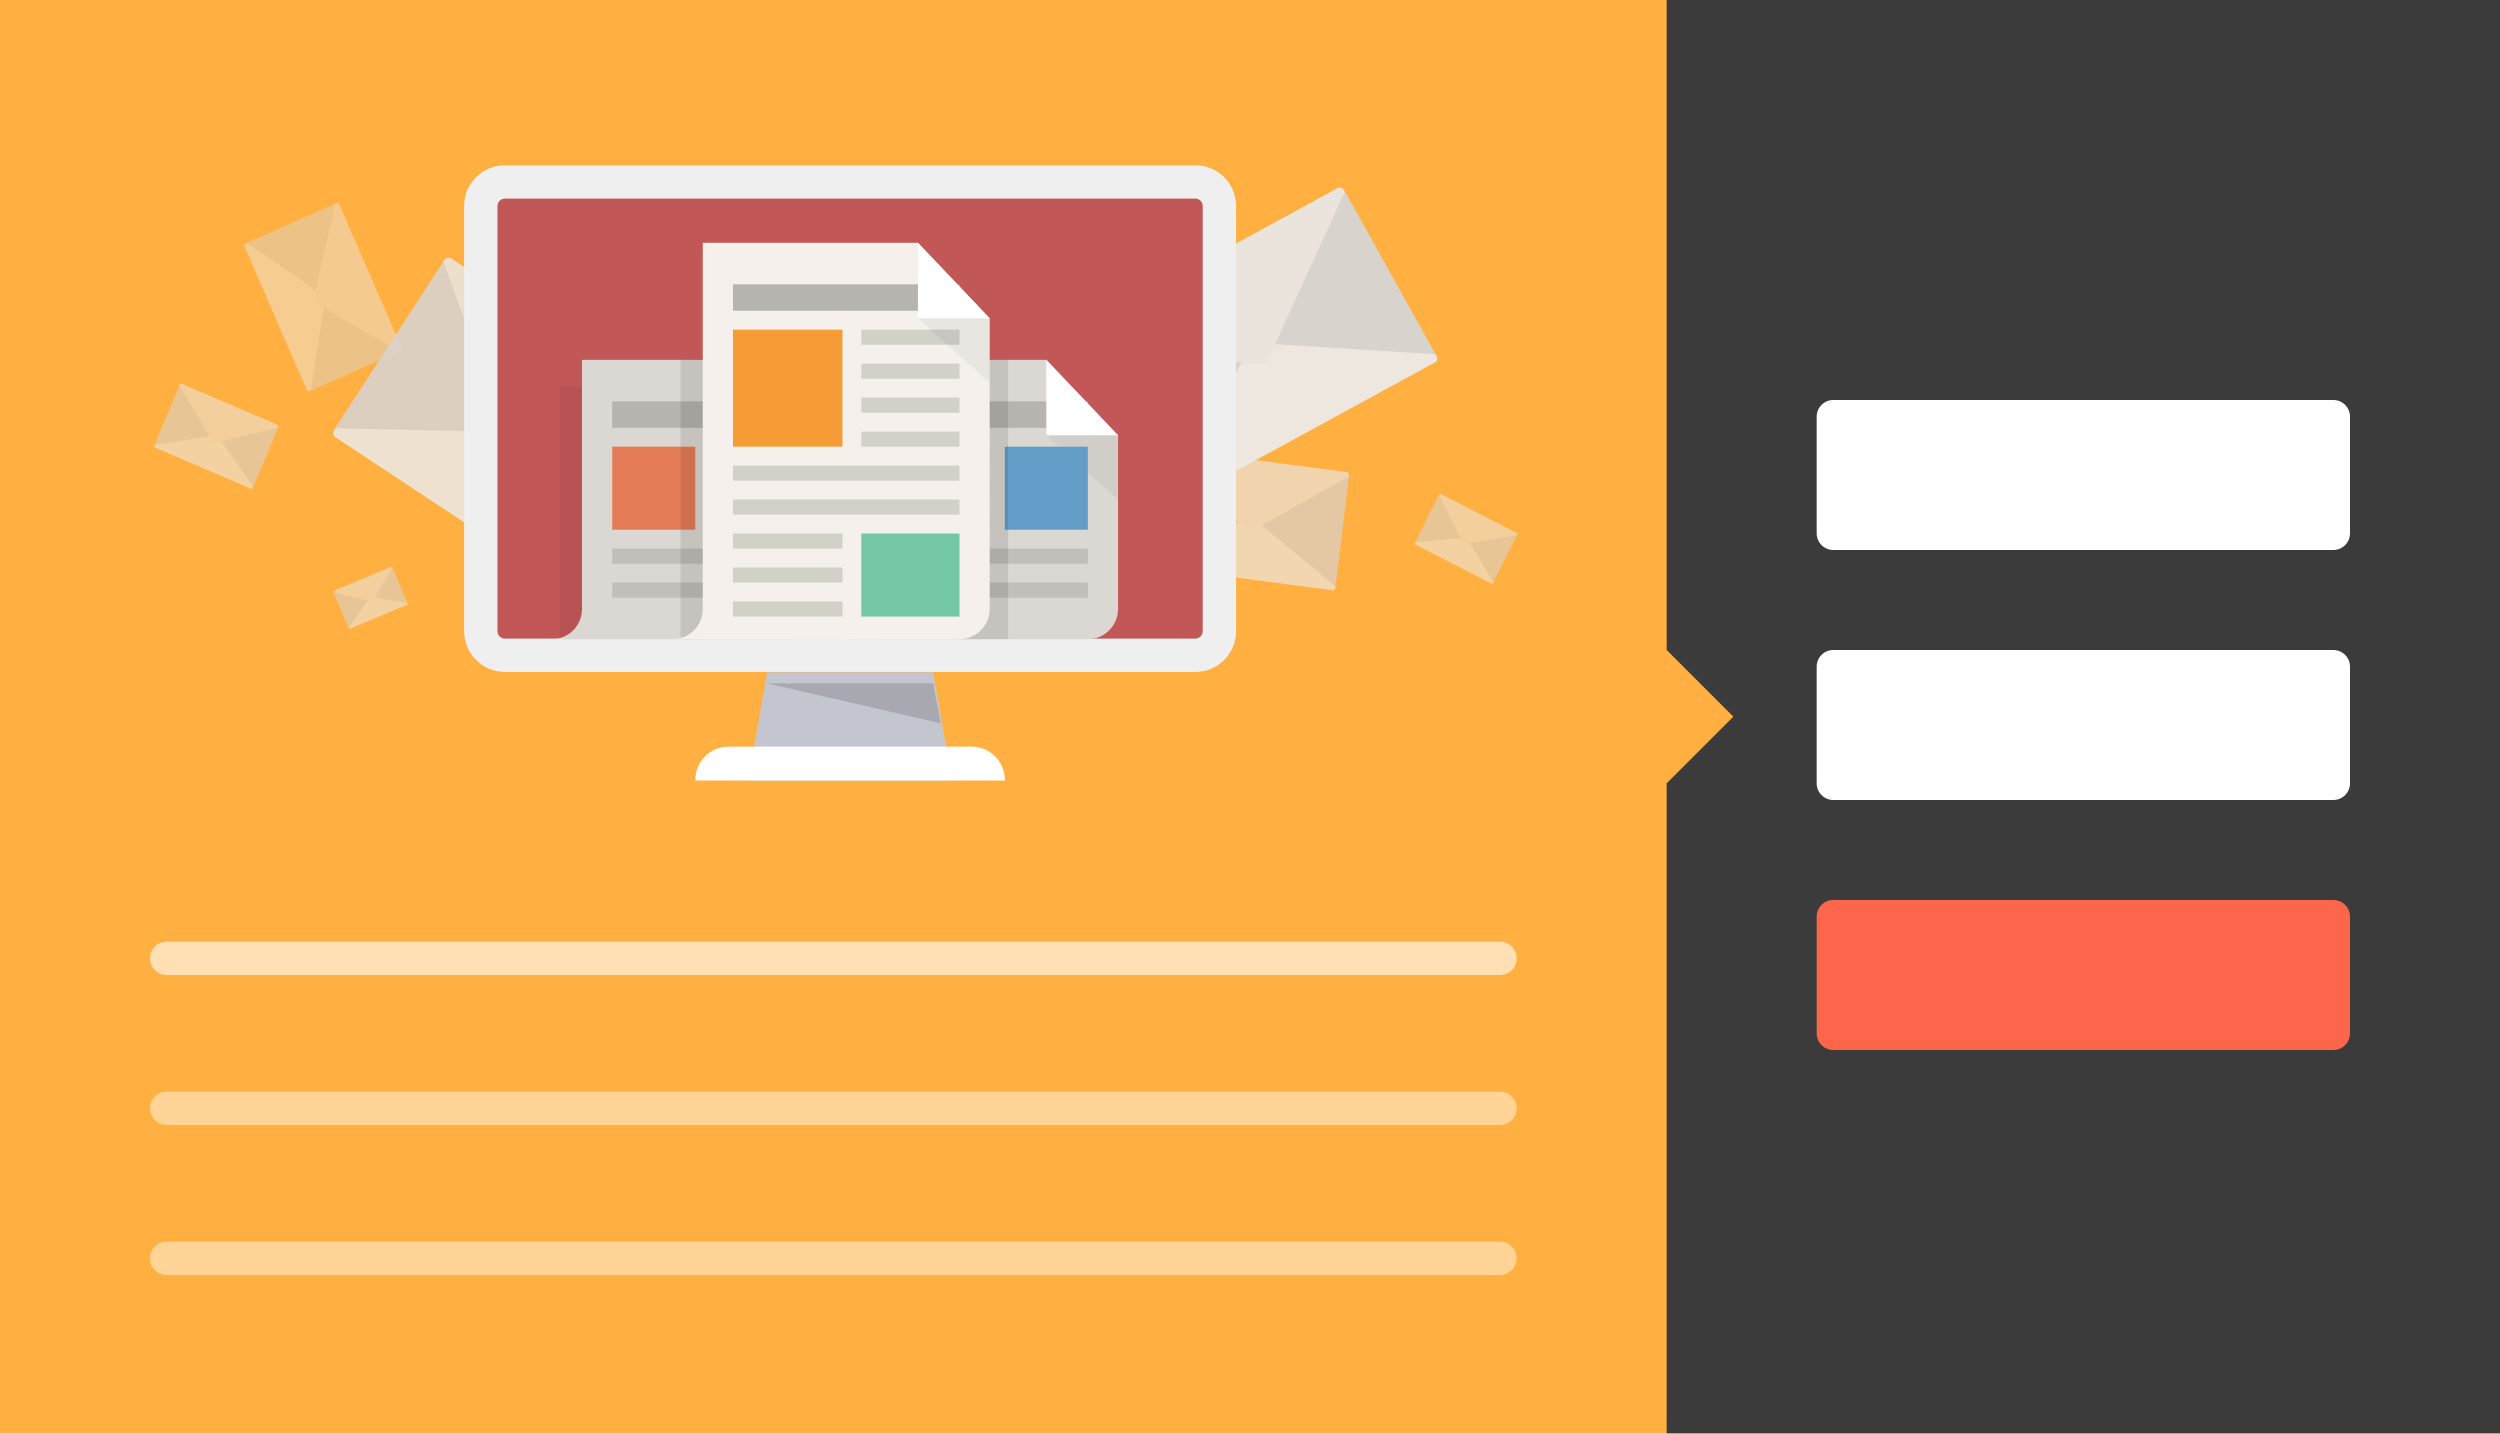
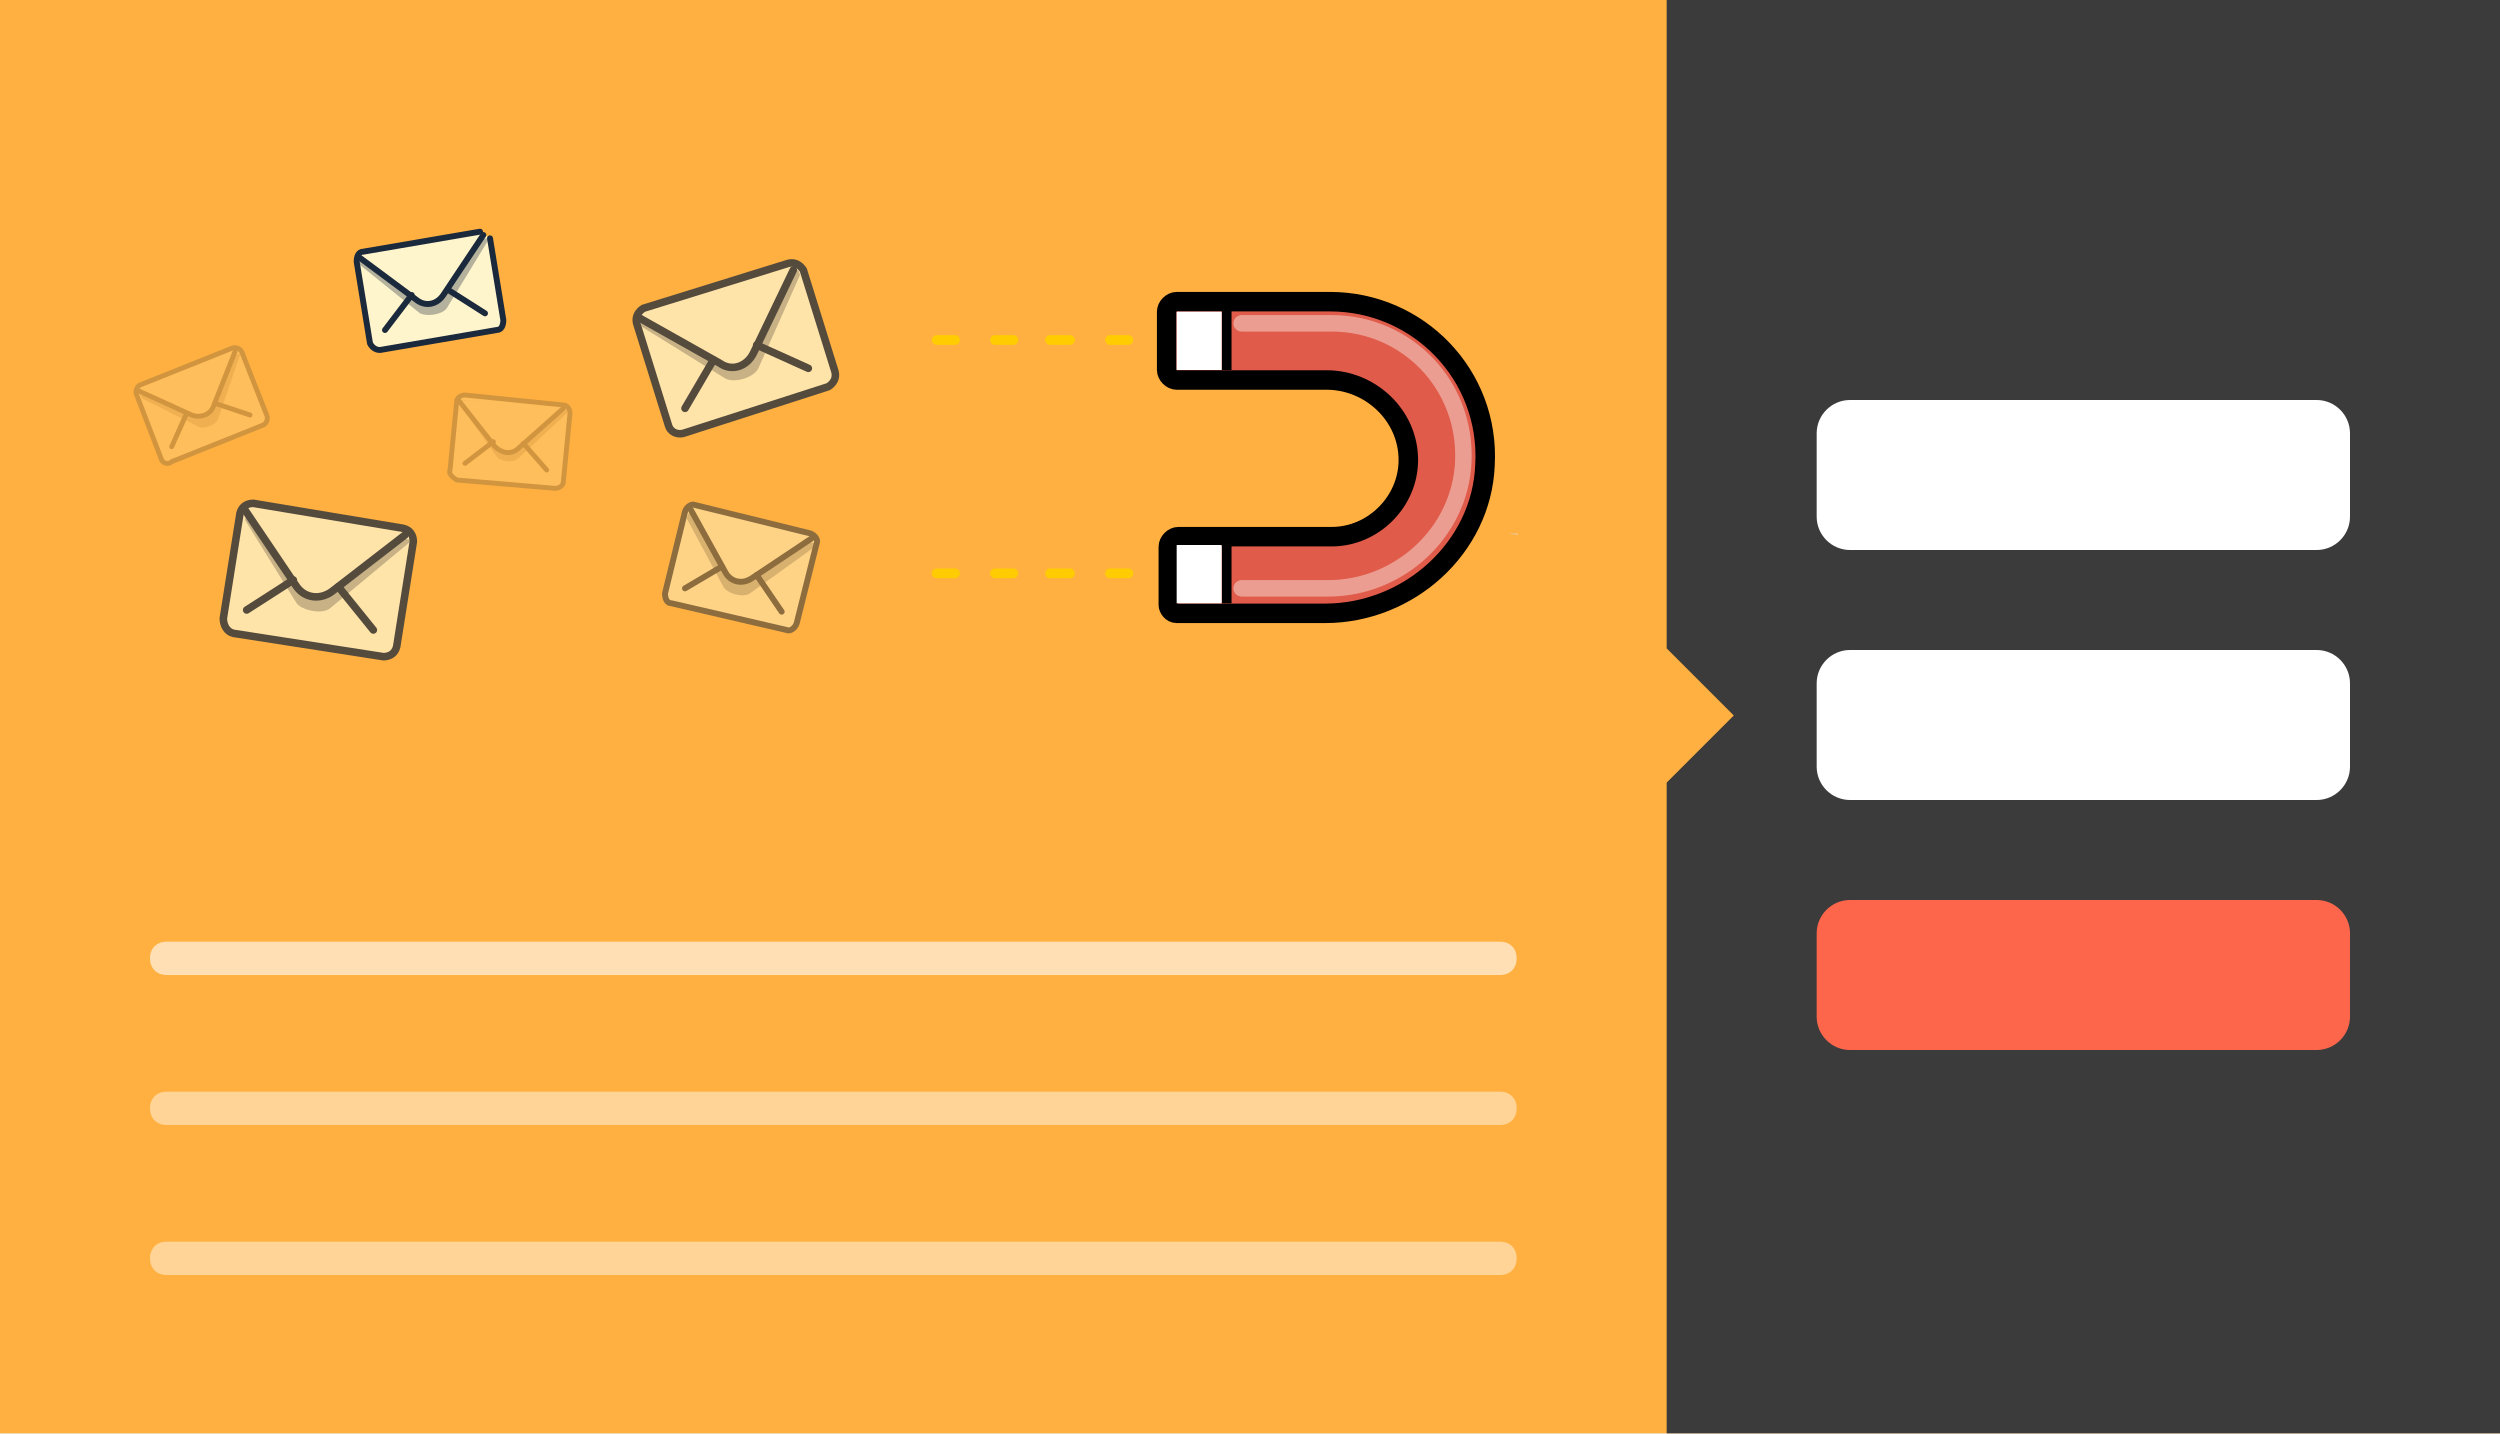
- <svg xmlns="http://www.w3.org/2000/svg" version="1.1" x="0px" y="0px" width="150px" height="86px" viewBox="0 0 150 86" enable-background="new 0 0 150 86" xml:space="preserve">
-   <g id="Layer_1">
-     <rect fill="#FFB040" width="150" height="86" />
-     <path opacity="0.6" fill="#FFFFFF" d="M90,58.5H10c-0.552,0-1-0.448-1-1v0c0-0.552,0.448-1,1-1h80c0.552,0,1,0.448,1,1v0   C91,58.052,90.552,58.5,90,58.5z" />
-     <path opacity="0.45" fill="#FFFFFF" d="M90,67.5H10c-0.552,0-1-0.448-1-1l0,0c0-0.552,0.448-1,1-1h80c0.552,0,1,0.448,1,1l0,0   C91,67.052,90.552,67.5,90,67.5z" />
-     <path opacity="0.45" fill="#FFFFFF" d="M90,76.5H10c-0.552,0-1-0.448-1-1l0,0c0-0.552,0.448-1,1-1h80c0.552,0,1,0.448,1,1l0,0   C91,76.052,90.552,76.5,90,76.5z" />
+ <svg xmlns="http://www.w3.org/2000/svg" version="1.1" id="Layer_1" x="0px" y="0px" viewBox="-320 264 150 86" style="enable-background:new -320 264 150 86;" xml:space="preserve">
+   <style type="text/css">
+ 	.st0{fill:#FFB040;}
+ 	.st1{opacity:0.6;fill:#FFFFFF;enable-background:new    ;}
+ 	.st2{opacity:0.45;fill:#FFFFFF;enable-background:new    ;}
+ 	.st3{opacity:0.6;}
+ 	.st4{fill:#D9D3CD;}
+ 	.st5{fill:#EBE4DC;}
+ 	.st6{opacity:0.75;}
+ 	.st7{fill:#FFF5CC;stroke:#1B293C;stroke-width:0.454;stroke-linecap:round;stroke-linejoin:round;stroke-miterlimit:10;}
+ 	.st8{opacity:0.35;fill:#293342;enable-background:new    ;}
+ 	.st9{fill:none;stroke:#1B293C;stroke-width:0.454;stroke-linecap:round;stroke-linejoin:round;stroke-miterlimit:10;}
+ 	.st10{opacity:0.5;}
+ 	.st11{fill:#FFF5CC;stroke:#1B293C;stroke-width:0.356;stroke-linecap:round;stroke-linejoin:round;stroke-miterlimit:10;}
+ 	.st12{fill:none;stroke:#1B293C;stroke-width:0.356;stroke-linecap:round;stroke-linejoin:round;stroke-miterlimit:10;}
+ 	.st13{opacity:0.2;}
+ 	.st14{fill:#FFF5CC;stroke:#1B293C;stroke-width:0.295;stroke-linecap:round;stroke-linejoin:round;stroke-miterlimit:10;}
+ 	.st15{fill:none;stroke:#1B293C;stroke-width:0.295;stroke-linecap:round;stroke-linejoin:round;stroke-miterlimit:10;}
+ 	.st16{fill:#E05B49;stroke:#000000;stroke-width:1.17;stroke-linecap:round;stroke-linejoin:round;stroke-miterlimit:10;}
+ 	.st17{fill:none;stroke:#000000;stroke-width:0.585;stroke-linejoin:round;stroke-miterlimit:10;}
+ 	.st18{fill:none;stroke:#FFCC01;stroke-width:0.585;stroke-linecap:round;stroke-linejoin:round;stroke-miterlimit:10;}
+ 	.st19{fill:#FFFFFF;}
+ 	.st20{fill:none;stroke:#EC9D92;stroke-width:0.989;stroke-linecap:round;stroke-linejoin:round;stroke-miterlimit:10;}
+ 	.st21{fill:#3B3B3B;}
+ 	.st22{fill:#FE664B;}
+ 	.st23{display:none;}
+ </style>
+   <g id="Layer_1_1_">
+     <rect x="-320" y="264" class="st0" width="150" height="86" />
+     <path class="st1" d="M-230,322.5h-80c-0.6,0-1-0.4-1-1l0,0c0-0.6,0.4-1,1-1h80c0.6,0,1,0.4,1,1l0,0   C-229,322.1-229.4,322.5-230,322.5z" />
+     <path class="st2" d="M-230,331.5h-80c-0.6,0-1-0.4-1-1l0,0c0-0.6,0.4-1,1-1h80c0.6,0,1,0.4,1,1l0,0   C-229,331.1-229.4,331.5-230,331.5z" />
+     <path class="st2" d="M-230,340.5h-80c-0.6,0-1-0.4-1-1l0,0c0-0.6,0.4-1,1-1h80c0.6,0,1,0.4,1,1l0,0   C-229,340.1-229.4,340.5-230,340.5z" />
    <g>
-       <g>
-         <polygon fill="#C4C6CF" points="57.121,46.833 44.89,46.833 46.022,40.34 55.988,40.34    " />
-         <path fill="#FFFFFF" d="M60.292,46.833H41.719v-0.038c0-1.105,0.896-2,2-2h14.572c1.105,0,2,0.896,2,2V46.833z" />
+       <g class="st3">
+         <path class="st4" d="M-229,296.1c0-0.1,0-0.1-0.1-0.1l-0.2,0c-0.1,0-0.1,0-0.2,0" />
+         <path class="st5" d="M-229,296c0.1,0,0.1,0.1,0,0.1" />
      </g>
-       <g opacity="0.7">
-         <path fill="#D9D3CD" d="M80.764,28.344l-0.437,0.127c-0.109,0.021-0.215,0.065-0.31,0.129l-4.932,2.404l4.76,4.396     c0.218,0.029,0.264-0.032,0.294-0.276l0.808-6.584C80.961,28.422,80.87,28.324,80.764,28.344z" />
-         <path fill="#D9D3CD" d="M70.186,26.953l0.393,0.236c0.101,0.049,0.192,0.118,0.269,0.205l4.334,3.622l-5.81,3.006     c-0.218-0.029-0.248-0.099-0.218-0.343l0.808-6.584C69.977,26.978,70.089,26.906,70.186,26.953z" />
-         <path fill="#EDE7DF" d="M69.17,33.736l5.917-2.732l5.027,4.171c0.039,0.125-0.056,0.253-0.175,0.237l-10.656-1.401     C69.163,33.995,69.103,33.846,69.17,33.736z" />
-         <path fill="#EBE4DC" d="M80.908,28.6l-5.623,3.153c-0.192,0.107-0.421,0.078-0.581-0.075l-4.724-4.515     c-0.039-0.124,0.056-0.253,0.175-0.237l10.641,1.399C80.915,28.341,80.976,28.489,80.908,28.6z" />
-       </g>
-       <g opacity="0.5">
-         <path fill="#D9D3CD" d="M24.061,20.847l-0.291-0.27c-0.065-0.072-0.145-0.132-0.236-0.174l-4.009-2.611l-1.154,5.53     c0.076,0.176,0.142,0.183,0.338,0.096l5.286-2.347C24.091,21.029,24.123,20.917,24.061,20.847z" />
-         <path fill="#D9D3CD" d="M20.359,12.313l0,0.399c0.009,0.097-0.002,0.197-0.033,0.293l-0.766,4.865l-4.853-2.997     c-0.076-0.176-0.037-0.23,0.159-0.317l5.286-2.347C20.246,12.167,20.35,12.219,20.359,12.313z" />
-         <path fill="#EDE7DF" d="M14.831,14.594l4.696,3.2l-0.866,5.629c-0.076,0.085-0.214,0.072-0.256-0.025l-3.73-8.598     C14.634,14.705,14.718,14.593,14.831,14.594z" />
-         <path fill="#EBE4DC" d="M23.934,21.069l-4.879-2.791c-0.166-0.095-0.247-0.28-0.204-0.469l1.258-5.557     c0.076-0.085,0.214-0.072,0.256,0.025l3.724,8.585C24.131,20.959,24.047,21.071,23.934,21.069z" />
-       </g>
-       <g opacity="0.6">
-         <path fill="#D9D3CD" d="M90.977,31.976l-0.216-0.013c-0.052-0.008-0.107-0.005-0.16,0.008l-2.593,0.288l1.428,2.73     c0.093,0.048,0.123,0.028,0.176-0.076l1.415-2.819C91.053,32.042,91.028,31.983,90.977,31.976z" />
-         <path fill="#D9D3CD" d="M86.463,29.661l0.138,0.168c0.037,0.038,0.067,0.084,0.088,0.135l1.362,2.315l-3.082,0.417     c-0.093-0.048-0.095-0.084-0.043-0.188l1.415-2.819C86.366,29.639,86.427,29.625,86.463,29.661z" />
-         <path fill="#EDE7DF" d="M84.924,32.536l3.087-0.277l1.584,2.672c-0.002,0.062-0.065,0.104-0.116,0.078l-4.548-2.331     C84.879,32.651,84.876,32.575,84.924,32.536z" />
-         <path fill="#EBE4DC" d="M91.001,32.113l-3.022,0.513c-0.103,0.017-0.201-0.033-0.248-0.127l-1.393-2.777     c0.002-0.062,0.065-0.104,0.116-0.078l4.541,2.328C91.046,31.998,91.049,32.074,91.001,32.113z" />
-       </g>
-       <g opacity="0.6">
-         <path fill="#D9D3CD" d="M23.454,34.025l-0.109,0.114c-0.029,0.025-0.053,0.057-0.07,0.093l-1.058,1.579l2.191,0.487     c0.07-0.029,0.073-0.055,0.04-0.134l-0.905-2.112C23.527,34.014,23.482,34.001,23.454,34.025z" />
-         <path fill="#D9D3CD" d="M20.045,35.451l0.159,0.002c0.039-0.003,0.078,0.002,0.116,0.015l1.928,0.33l-1.216,1.912     c-0.07,0.029-0.091,0.014-0.125-0.065l-0.905-2.112C19.986,35.494,20.007,35.453,20.045,35.451z" />
-         <path fill="#EDE7DF" d="M20.922,37.658l1.296-1.849l2.231,0.374c0.033,0.03,0.027,0.085-0.011,0.101l-3.435,1.436     C20.965,37.737,20.921,37.703,20.922,37.658z" />
-         <path fill="#EBE4DC" d="M23.542,34.076L22.407,36c-0.039,0.066-0.113,0.097-0.187,0.079l-2.201-0.529     c-0.033-0.03-0.027-0.085,0.011-0.101l3.43-1.434C23.499,33.998,23.543,34.031,23.542,34.076z" />
-       </g>
-       <g opacity="0.6">
-         <path fill="#D9D3CD" d="M16.627,25.496l-0.265,0.002c-0.065-0.006-0.13,0.002-0.194,0.023l-3.137,0.569l1.972,3.208     c0.118,0.05,0.153,0.024,0.208-0.108l1.488-3.556C16.724,25.571,16.689,25.502,16.627,25.496z" />
-         <path fill="#D9D3CD" d="M10.927,23.054l0.183,0.194c0.049,0.043,0.089,0.096,0.118,0.157l1.855,2.708L9.36,26.881     c-0.118-0.05-0.123-0.094-0.068-0.226l1.488-3.556C10.806,23.035,10.88,23.013,10.927,23.054z" />
-         <path fill="#EDE7DF" d="M9.292,26.689l3.74-0.598l2.156,3.124c0.002,0.076-0.071,0.133-0.135,0.105l-5.742-2.46     C9.247,26.833,9.237,26.741,9.292,26.689z" />
-         <path fill="#EBE4DC" d="M16.667,25.662l-3.642,0.88c-0.124,0.03-0.248-0.023-0.313-0.134l-1.933-3.269     c-0.002-0.076,0.071-0.133,0.135-0.105l5.733,2.456C16.712,25.518,16.722,25.611,16.667,25.662z" />
-       </g>
-       <g>
-         <path fill="#D9D3CD" d="M80.221,11.347l-0.467,0.604c-0.128,0.137-0.227,0.3-0.293,0.482l-4.309,8.138l10.802,1.252     c0.324-0.177,0.326-0.304,0.126-0.664l-5.417-9.726C80.564,11.259,80.344,11.216,80.221,11.347z" />
-         <path fill="#D9D3CD" d="M64.502,19.926l0.766-0.069c0.185-0.034,0.378-0.03,0.568,0.012l9.459,0.623l-4.904,9.824     c-0.324,0.177-0.434,0.111-0.634-0.249l-5.417-9.726C64.243,20.166,64.324,19.959,64.502,19.926z" />
-         <path fill="#EDE7DF" d="M69.835,30.127l5.32-9.558l10.942,0.683c0.176,0.13,0.174,0.397-0.003,0.494l-15.835,8.642     C70.082,30.485,69.852,30.344,69.835,30.127z" />
-         <path fill="#EBE4DC" d="M80.669,11.551l-4.504,9.838c-0.153,0.335-0.495,0.522-0.863,0.473L64.43,20.414     c-0.176-0.13-0.174-0.397,0.003-0.494l15.812-8.63C80.422,11.193,80.651,11.335,80.669,11.551z" />
-       </g>
-       <g opacity="0.9">
-         <path fill="#D9D3CD" d="M43.045,26.114l-0.803-0.139c-0.193-0.052-0.396-0.064-0.601-0.036l-9.823,0.001l4.214,10.808     c0.329,0.217,0.449,0.156,0.689-0.213l6.463-9.963C43.3,26.394,43.23,26.164,43.045,26.114z" />
-         <path fill="#D9D3CD" d="M27.11,15.581l0.447,0.688c0.124,0.157,0.217,0.341,0.273,0.542l4.136,9.228L20.257,26.32     c-0.329-0.217-0.321-0.353-0.082-0.723l6.463-9.963C26.754,15.456,26.99,15.429,27.11,15.581z" />
-         <path fill="#EDE7DF" d="M20.156,25.701l11.667,0.242l4.82,10.655c-0.035,0.231-0.288,0.363-0.468,0.244L20.122,26.231     C19.942,26.112,19.961,25.826,20.156,25.701z" />
-         <path fill="#EBE4DC" d="M43.076,26.638l-11.522,0.666c-0.393,0.023-0.739-0.206-0.877-0.577l-4.064-10.971     c0.035-0.231,0.288-0.363,0.467-0.244l16.03,10.596C43.291,26.227,43.272,26.514,43.076,26.638z" />
-       </g>
-       <g>
-         <path fill="#C25757" d="M30.296,39.317c-0.799,0-1.448-0.644-1.448-1.434V12.349c0-0.791,0.649-1.434,1.448-1.434h41.419     c0.799,0,1.448,0.644,1.448,1.434v25.535c0,0.791-0.649,1.434-1.448,1.434H30.296z" />
-         <g>
-           <path fill="#EFEFEF" d="M71.715,11.914c0.243,0,0.448,0.199,0.448,0.434v25.535c0,0.235-0.205,0.434-0.448,0.434H30.296      c-0.243,0-0.448-0.199-0.448-0.434V12.349c0-0.235,0.205-0.434,0.448-0.434H71.715 M71.715,9.914H30.296      c-1.346,0-2.448,1.095-2.448,2.434v25.535c0,1.339,1.102,2.434,2.448,2.434h41.419c1.346,0,2.448-1.095,2.448-2.434V12.349      C74.163,11.01,73.061,9.914,71.715,9.914L71.715,9.914z" />
-         </g>
-       </g>
-       <g>
-         <g opacity="0.05">
-           <rect x="33.589" y="23.177" width="1.331" height="15.175" />
-         </g>
-         <path fill="#DBD7D2" d="M34.919,21.591V36.54c0,1.001-0.811,1.812-1.812,1.812h14.496c0.997,0,1.812-0.815,1.812-1.812V26.121     l-4.303-4.53L34.919,21.591z" />
-         <rect x="42.847" y="26.801" fill="#D3CFC9" width="4.756" height="0.906" />
-         <rect x="36.731" y="26.801" fill="#E57C58" width="4.983" height="4.983" />
-         <rect x="42.847" y="28.839" fill="#D3CFC9" width="4.756" height="0.906" />
-         <rect x="42.847" y="30.878" fill="#D3CFC9" width="4.756" height="0.906" />
-         <rect x="36.731" y="32.916" fill="#C2BEB9" width="10.872" height="0.906" />
-         <rect x="36.731" y="34.955" fill="#C2BEB9" width="10.872" height="0.906" />
-         <rect x="36.731" y="24.083" fill="#B7B3AE" width="10.872" height="1.585" />
-         <polygon fill="#FFFFFF" points="45.112,26.121 49.415,26.121 45.112,21.591    " />
-         <polygon opacity="0.05" points="49.415,26.121 45.112,26.121 49.415,29.972    " />
-       </g>
-       <g>
-         <g opacity="0.05">
-           <rect x="51.255" y="23.177" width="1.331" height="15.175" />
-         </g>
-         <path fill="#DBD7D2" d="M52.586,21.591V36.54c0,1.001-0.811,1.812-1.812,1.812H65.27c0.997,0,1.812-0.815,1.812-1.812V26.121     l-4.303-4.53L52.586,21.591z" />
-         <rect x="54.398" y="26.801" fill="#C2BEB9" width="4.983" height="0.906" />
-         <rect x="54.398" y="28.839" fill="#C2BEB9" width="4.983" height="0.906" />
-         <rect x="54.398" y="30.878" fill="#C2BEB9" width="4.983" height="0.906" />
-         <rect x="54.398" y="32.916" fill="#C2BEB9" width="10.872" height="0.906" />
-         <rect x="54.398" y="34.955" fill="#C2BEB9" width="10.872" height="0.906" />
-         <rect x="54.398" y="24.083" fill="#B7B3AE" width="10.872" height="1.585" />
-         <polygon fill="#FFFFFF" points="62.778,26.121 67.082,26.121 62.778,21.591    " />
-         <polygon opacity="0.05" points="67.082,26.121 62.778,26.121 67.082,29.972    " />
-         <rect x="60.287" y="26.801" fill="#639DC7" width="4.983" height="4.983" />
-       </g>
-       <g>
-         <g opacity="0.1">
-           <rect x="40.836" y="21.591" width="1.331" height="16.761" />
-         </g>
-         <g opacity="0.1">
-           <rect x="57.342" y="21.591" width="3.143" height="16.761" />
-         </g>
-         <path fill="#F5F0EB" d="M42.167,14.57v21.97c0,1.001-0.811,1.812-1.812,1.812h17.214c0.997,0,1.812-0.815,1.812-1.812V19.1     l-4.303-4.53L42.167,14.57z" />
-         <rect x="51.68" y="19.779" fill="#D3CFC9" width="5.889" height="0.906" />
-         <rect x="43.979" y="19.779" fill="#F59C36" width="6.568" height="7.021" />
-         <rect x="51.68" y="21.818" fill="#D3CFC9" width="5.889" height="0.906" />
-         <rect x="51.68" y="23.856" fill="#D3CFC9" width="5.889" height="0.906" />
-         <rect x="51.68" y="25.895" fill="#D3CFC9" width="5.889" height="0.906" />
-         <rect x="43.979" y="27.933" fill="#D3CFC9" width="13.59" height="0.906" />
-         <rect x="43.979" y="29.972" fill="#D3CFC9" width="13.59" height="0.906" />
-         <rect x="43.979" y="32.01" fill="#D3CFC9" width="6.568" height="0.906" />
-         <rect x="43.979" y="34.049" fill="#D3CFC9" width="6.568" height="0.906" />
-         <rect x="43.979" y="36.087" fill="#D3CFC9" width="6.568" height="0.906" />
-         <rect x="43.979" y="17.061" fill="#B7B3AE" width="13.59" height="1.585" />
-         <polygon fill="#FFFFFF" points="55.077,19.1 59.381,19.1 55.077,14.57    " />
-         <polygon opacity="0.05" points="59.381,19.1 55.077,19.1 59.381,22.95    " />
-         <rect x="51.68" y="32.01" fill="#74C7A5" width="5.889" height="4.983" />
-       </g>
-       <polygon opacity="0.15" points="46.022,41 55.988,41 56.441,43.397   " />
    </g>
-     <rect x="100" fill="#3B3B3B" width="50" height="86" />
-     <path fill="#FE664B" d="M140,63h-30c-0.552,0-1-0.448-1-1v-7c0-0.552,0.448-1,1-1h30c0.552,0,1,0.448,1,1v7   C141,62.552,140.552,63,140,63z" />
-     <path fill="#FFFFFF" d="M140,48h-30c-0.552,0-1-0.448-1-1v-7c0-0.552,0.448-1,1-1h30c0.552,0,1,0.448,1,1v7   C141,47.552,140.552,48,140,48z" />
-     <path fill="#FFFFFF" d="M140,33h-30c-0.552,0-1-0.448-1-1v-7c0-0.552,0.448-1,1-1h30c0.552,0,1,0.448,1,1v7   C141,32.552,140.552,33,140,33z" />
-     <rect x="97.172" y="40.172" transform="matrix(0.7071 0.7071 -0.7071 0.7071 59.6949 -58.1163)" fill="#FFB040" width="5.657" height="5.657" />
+     <g class="st6">
+       <path class="st7" d="M-279.9,289.5l-1.9-6.1c-0.1-0.4,0.1-0.7,0.4-0.9l8.7-2.7c0.4-0.1,0.7,0.1,0.9,0.4l1.9,6.1    c0.1,0.4-0.1,0.7-0.4,0.9l-8.7,2.8C-279.4,290.1-279.8,289.9-279.9,289.5z" />
+       <path class="st8" d="M-272,280.5l-2.5,5.6c-0.3,0.6-1.5,0.9-2,0.6l-5-3.1l-0.1-0.4l9.5-3L-272,280.5z" />
+       <path class="st7" d="M-272.4,280.2l-2.4,5c-0.4,0.8-1.3,1.1-2,0.6l-4.8-2.7" />
+       <line class="st9" x1="-274.6" y1="284.7" x2="-271.5" y2="286.1" />
+       <line class="st9" x1="-277.2" y1="285.6" x2="-278.9" y2="288.5" />
+     </g>
+     <g class="st6">
+       <path class="st7" d="M-306.6,301.1l1-6.3c0.1-0.4,0.4-0.6,0.8-0.6l9,1.5c0.4,0.1,0.6,0.4,0.6,0.8l-1,6.3c-0.1,0.4-0.4,0.6-0.8,0.6    l-9-1.4C-306.4,301.9-306.6,301.5-306.6,301.1z" />
+       <path class="st8" d="M-295.5,296.6l-4.7,3.9c-0.5,0.4-1.7,0.1-2-0.3l-3.1-5l0.1-0.4l9.9,1.6L-295.5,296.6z" />
+       <path class="st7" d="M-295.7,296.1l-4.4,3.4c-0.7,0.5-1.6,0.4-2.1-0.3l-3.1-4.6" />
+       <line class="st9" x1="-299.7" y1="299.2" x2="-297.6" y2="301.8" />
+       <line class="st9" x1="-302.4" y1="298.8" x2="-305.2" y2="300.6" />
+     </g>
+     <g class="st10">
+       <path class="st11" d="M-280.1,299.6l1.2-4.9c0.1-0.3,0.4-0.5,0.6-0.4l6.9,1.7c0.3,0.1,0.5,0.4,0.4,0.6l-1.2,4.8    c-0.1,0.3-0.4,0.5-0.6,0.4l-6.9-1.6C-280,300.2-280.1,299.9-280.1,299.6z" />
+       <path class="st8" d="M-271.1,296.8l-3.9,2.8c-0.4,0.3-1.4,0-1.6-0.4l-2.2-4.1l0.1-0.3l7.6,1.8V296.8z" />
+       <path class="st11" d="M-271.3,296.3l-3.6,2.4c-0.6,0.4-1.3,0.2-1.6-0.4l-2.1-3.8" />
+       <line class="st12" x1="-274.6" y1="298.5" x2="-273.1" y2="300.7" />
+       <line class="st12" x1="-276.7" y1="298" x2="-278.9" y2="299.3" />
+     </g>
+     <path class="st11" d="M-290.6,278.3l0.8,4.9c0,0.3-0.1,0.6-0.4,0.6l-7,1.2c-0.3,0-0.5-0.2-0.6-0.4l-0.8-4.9c0-0.3,0.1-0.6,0.4-0.6   l7-1.2" />
+     <path class="st8" d="M-290.7,278.4l-2.5,4.1c-0.3,0.4-1.2,0.5-1.6,0.3l-3.6-2.9l-0.1-0.3l7.7-1.3" />
+     <path class="st11" d="M-291,278.1l-2.4,3.6c-0.4,0.6-1.1,0.7-1.6,0.3l-3.5-2.6" />
+     <line class="st12" x1="-293.1" y1="281.4" x2="-290.9" y2="282.8" />
+     <line class="st12" x1="-295.3" y1="281.7" x2="-296.9" y2="283.8" />
+     <g class="st13">
+       <path class="st14" d="M-293,292.2l0.4-4.1c0-0.2,0.2-0.4,0.5-0.4l5.9,0.6c0.2,0,0.4,0.2,0.4,0.5l-0.4,4.1c0,0.2-0.2,0.4-0.5,0.4    l-5.9-0.5C-292.9,292.6-293.1,292.4-293,292.2z" />
+       <path class="st8" d="M-286,288.8l-2.9,2.7c-0.3,0.3-1.1,0.2-1.3-0.1l-2.2-3.1V288l6.5,0.6L-286,288.8z" />
+       <path class="st14" d="M-286.2,288.5l-2.7,2.4c-0.4,0.4-1,0.3-1.4-0.1l-2.2-2.8" />
+       <line class="st15" x1="-288.6" y1="290.6" x2="-287.2" y2="292.2" />
+       <line class="st15" x1="-290.4" y1="290.5" x2="-292.1" y2="291.8" />
+     </g>
+     <g class="st13">
+       <path class="st14" d="M-310.3,291.6l-1.5-3.9c-0.1-0.2,0-0.5,0.2-0.6l5.5-2.2c0.2-0.1,0.5,0,0.6,0.2l1.5,3.8    c0.1,0.2,0,0.5-0.2,0.6l-5.5,2.2C-309.9,291.9-310.2,291.8-310.3,291.6z" />
+       <path class="st8" d="M-305.6,285.3l-1.3,3.8c-0.1,0.4-0.9,0.7-1.2,0.5l-3.4-1.7l-0.1-0.3l6-2.4V285.3z" />
+       <path class="st14" d="M-305.9,285.1l-1.3,3.3c-0.2,0.5-0.8,0.7-1.3,0.5l-3.3-1.5" />
+       <line class="st15" x1="-307.1" y1="288.2" x2="-305" y2="288.9" />
+       <line class="st15" x1="-308.8" y1="288.8" x2="-309.7" y2="290.8" />
+     </g>
+     <path class="st16" d="M-249.4,300.8h8.9c5,0,9.4-3.9,9.6-8.9c0.3-5.4-4-9.8-9.3-9.8h-9.2c-0.3,0-0.6,0.3-0.6,0.6v3.5   c0,0.3,0.3,0.6,0.6,0.6h9c2.6,0,4.9,2.1,4.9,4.8c0,2.5-2.1,4.6-4.6,4.6h-9.2c-0.3,0-0.6,0.3-0.6,0.6v3.5   C-249.9,300.5-249.7,300.8-249.4,300.8z" />
+     <line class="st17" x1="-246.4" y1="300.2" x2="-246.4" y2="296.7" />
+     <line class="st17" x1="-246.4" y1="286.2" x2="-246.4" y2="282.6" />
+     <line class="st18" x1="-252.3" y1="298.4" x2="-253.4" y2="298.4" />
+     <line class="st18" x1="-255.8" y1="298.4" x2="-257" y2="298.4" />
+     <line class="st18" x1="-252.3" y1="284.4" x2="-253.4" y2="284.4" />
+     <line class="st18" x1="-255.8" y1="284.4" x2="-257" y2="284.4" />
+     <line class="st18" x1="-259.2" y1="298.4" x2="-260.3" y2="298.4" />
+     <line class="st18" x1="-262.7" y1="298.4" x2="-263.8" y2="298.4" />
+     <line class="st18" x1="-259.2" y1="284.4" x2="-260.3" y2="284.4" />
+     <line class="st18" x1="-262.7" y1="284.4" x2="-263.8" y2="284.4" />
+     <rect x="-249.4" y="282.7" class="st19" width="2.7" height="3.5" />
+     <rect x="-249.4" y="296.7" class="st19" width="2.7" height="3.5" />
+     <path class="st20" d="M-245.5,299.3h5.2c4.2,0,7.9-3.3,8.1-7.6c0.2-4.6-3.4-8.3-7.9-8.3h-5.4" />
+     <rect x="-220" y="264" class="st21" width="50" height="86" />
+     <path class="st22" d="M-181,327h-28c-1.1,0-2-0.9-2-2v-5c0-1.1,0.9-2,2-2h28c1.1,0,2,0.9,2,2v5C-179,326.1-179.9,327-181,327z" />
+     <path class="st19" d="M-181,312h-28c-1.1,0-2-0.9-2-2v-5c0-1.1,0.9-2,2-2h28c1.1,0,2,0.9,2,2v5C-179,311.1-179.9,312-181,312z" />
+     <path class="st19" d="M-181,297h-28c-1.1,0-2-0.9-2-2v-5c0-1.1,0.9-2,2-2h28c1.1,0,2,0.9,2,2v5C-179,296.1-179.9,297-181,297z" />
+     <rect x="-222.8" y="304.2" transform="matrix(-0.7071 -0.7071 0.7071 -0.7071 -592.6458 368.5175)" class="st0" width="5.7" height="5.7" />
  </g>
-   <g id="Layer_2" display="none">
+   <g id="Layer_2" class="st23">
</g>
</svg>
